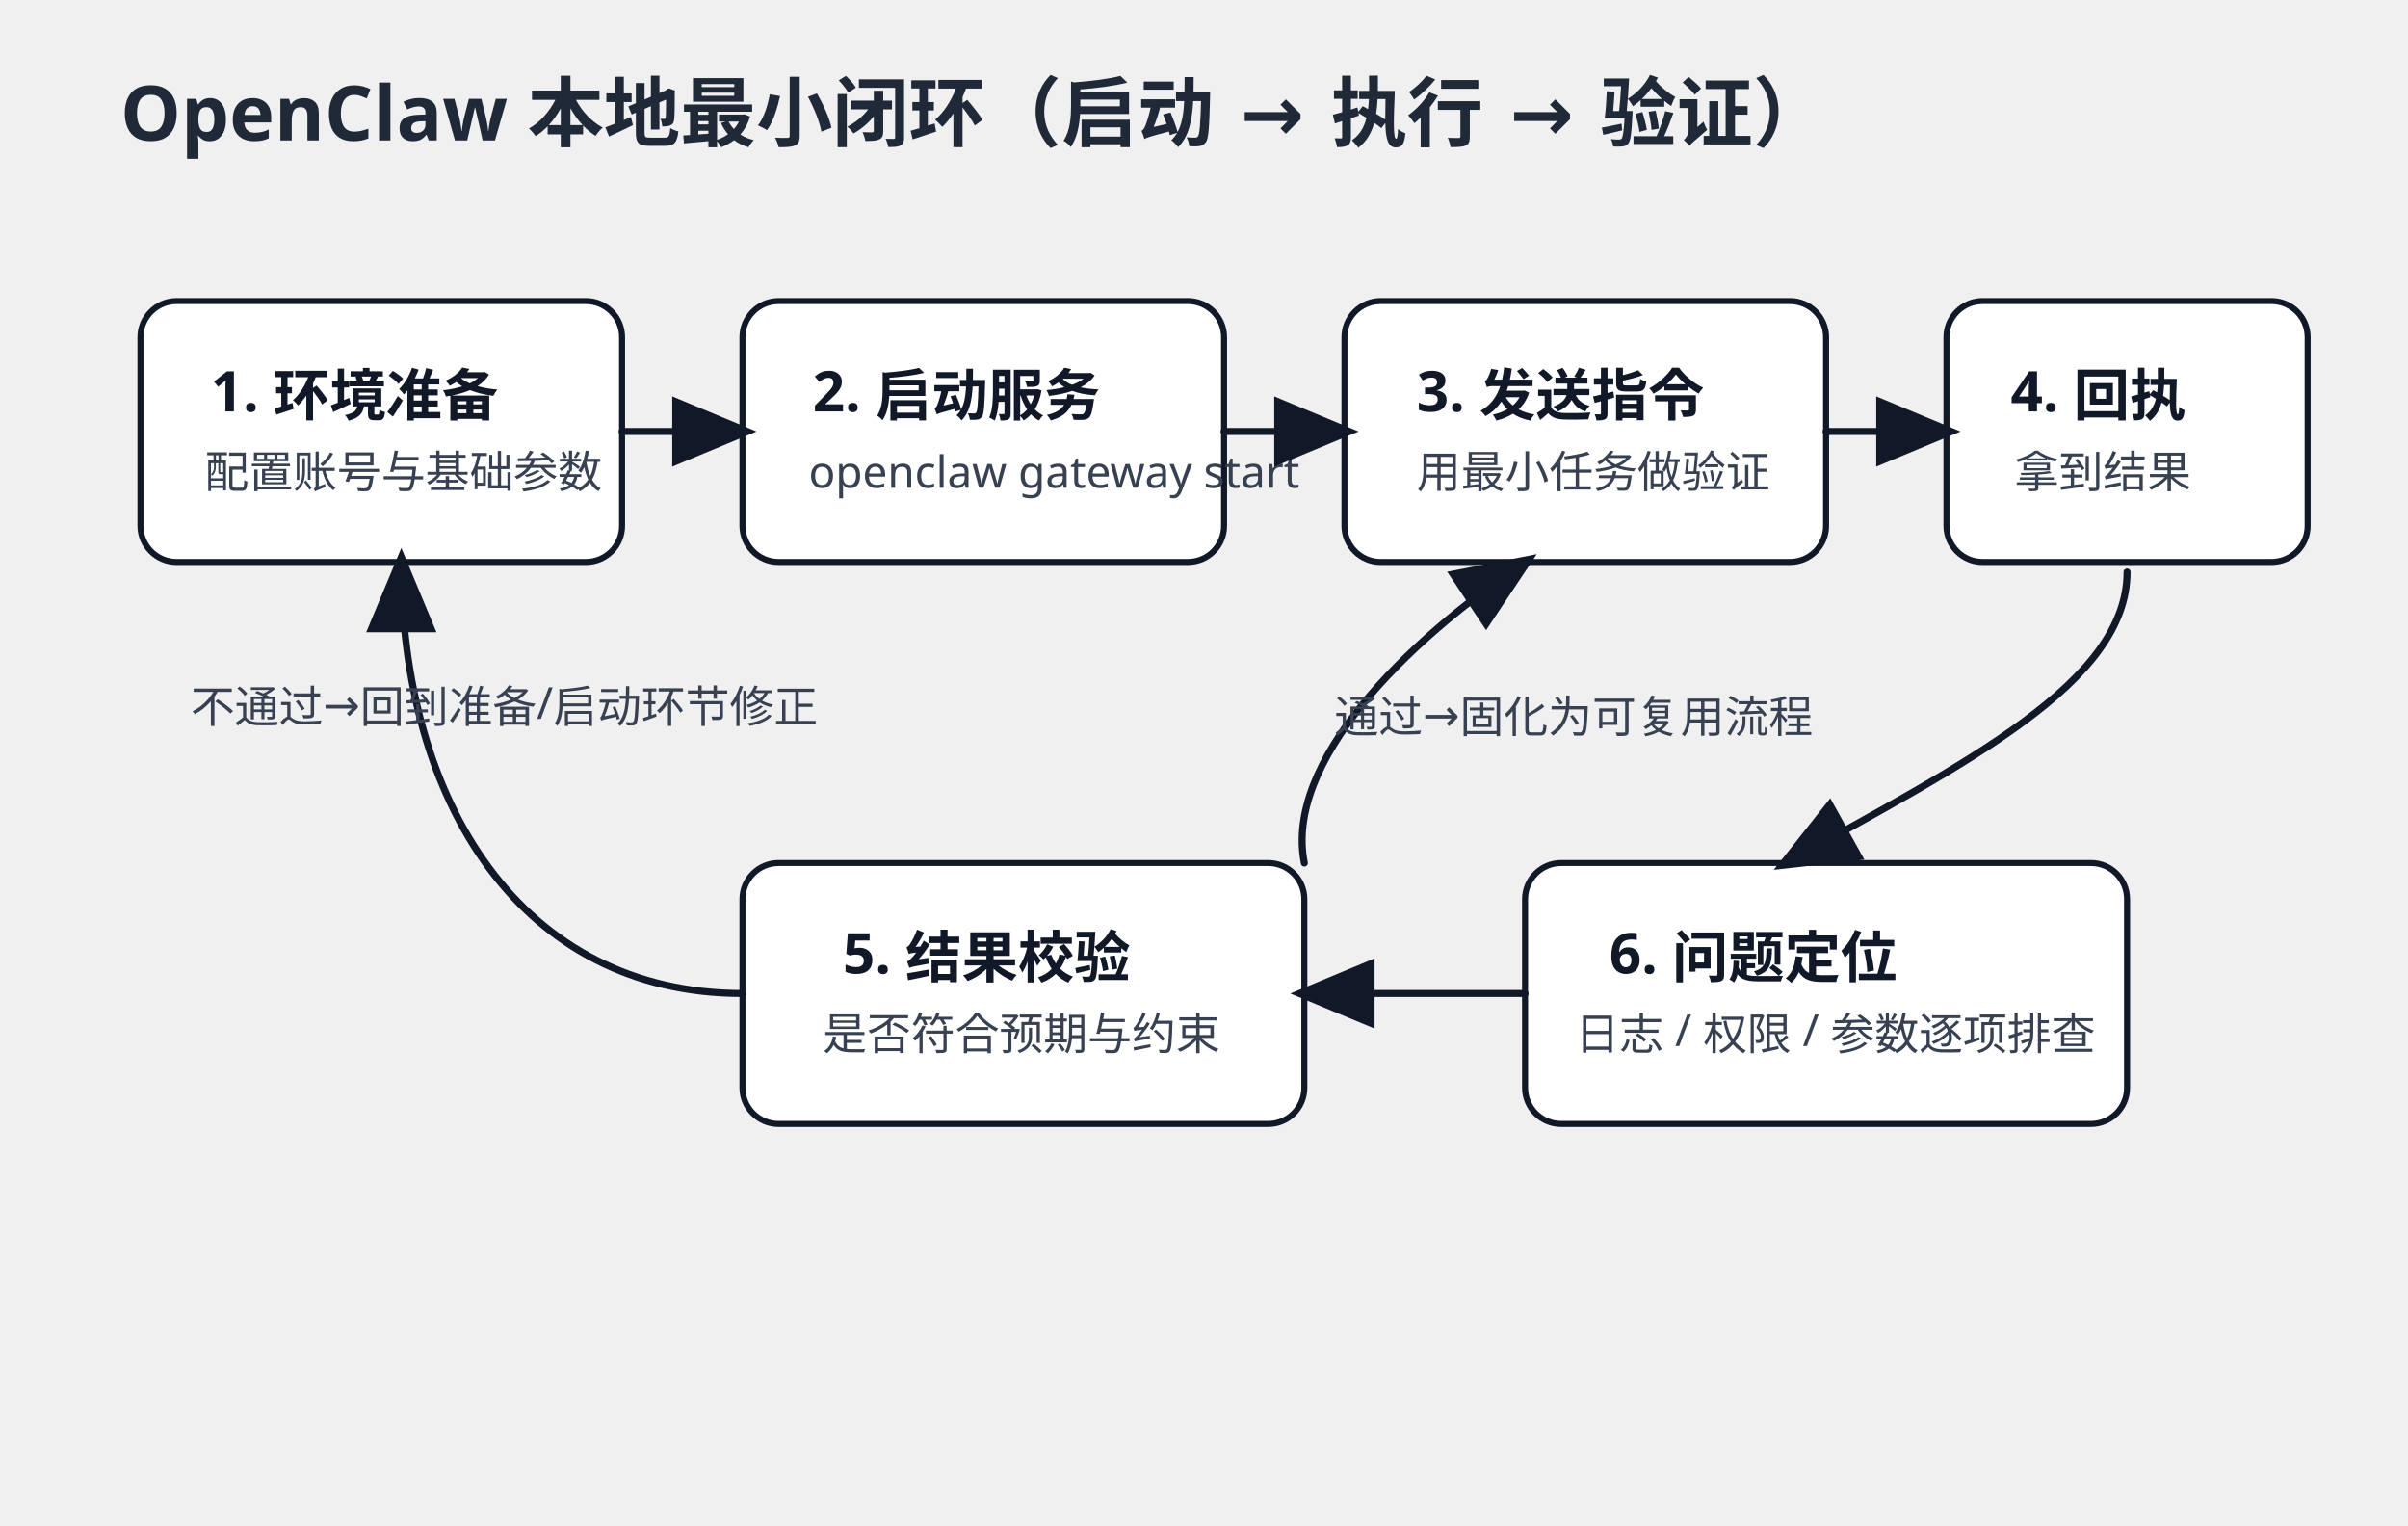
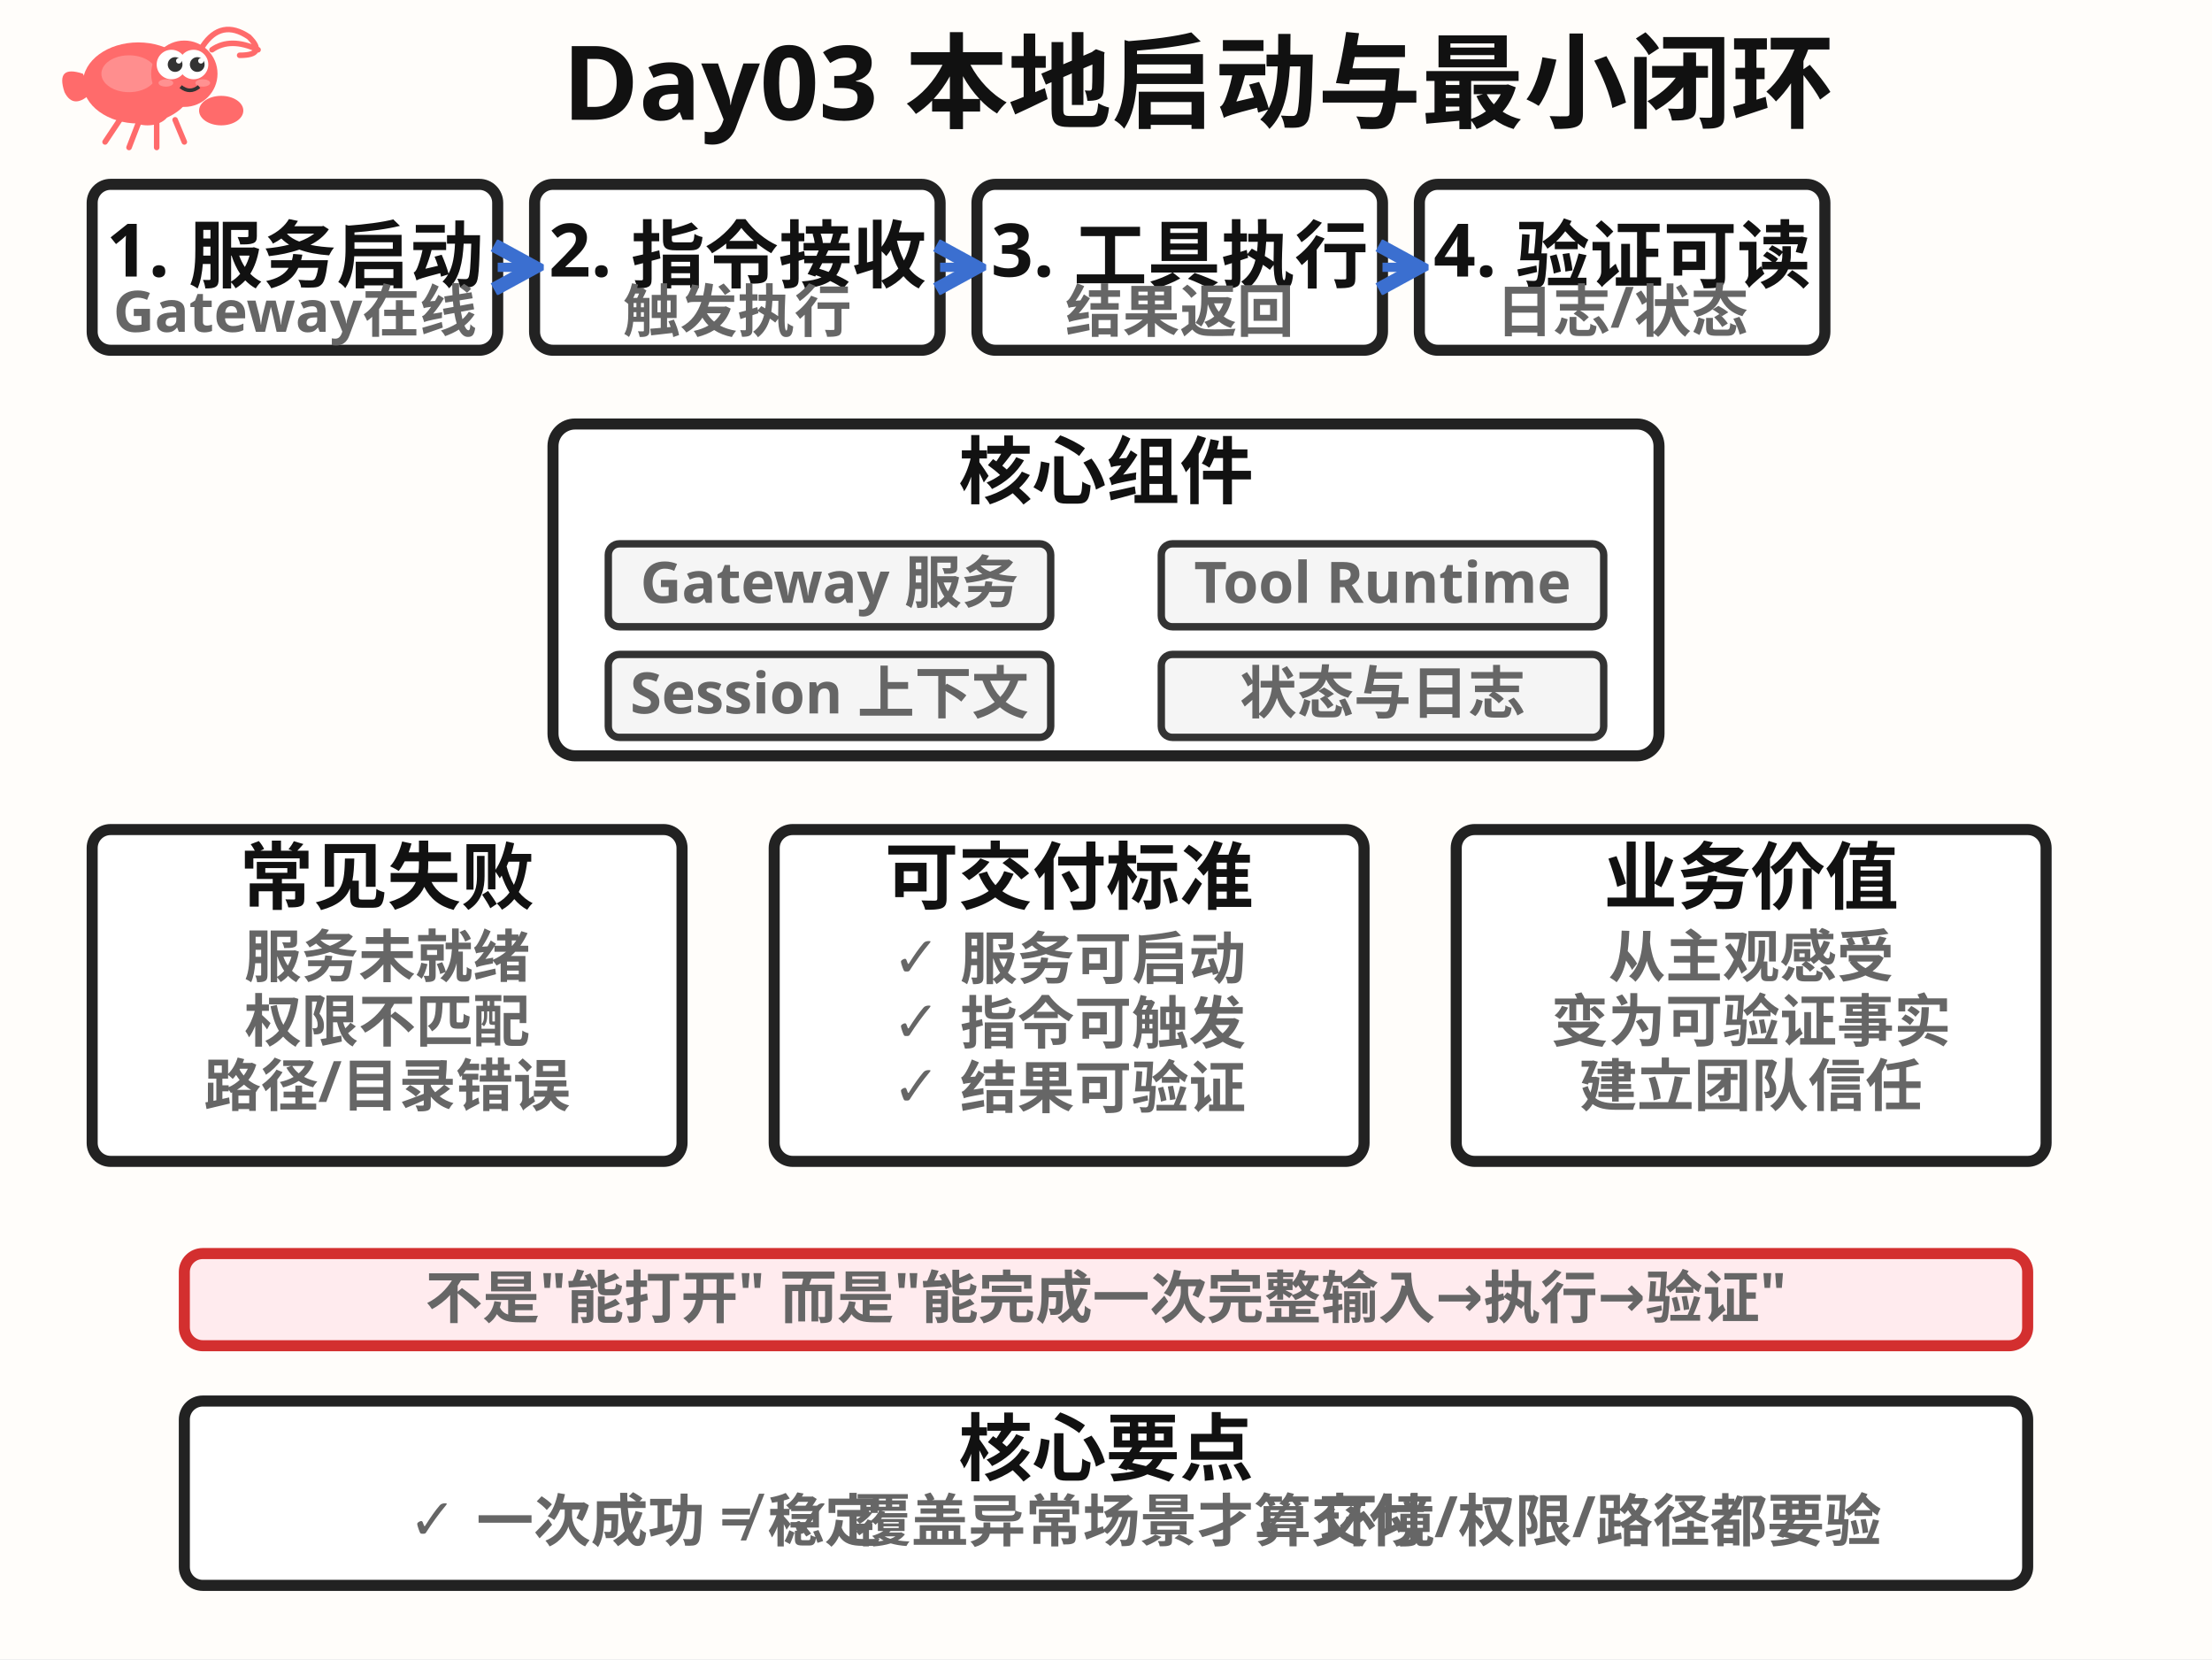
- <svg xmlns="http://www.w3.org/2000/svg" width="1200" height="760" viewBox="0 0 1200 760">
+ <svg xmlns="http://www.w3.org/2000/svg" width="1200" height="900" viewBox="0 0 1200 900">
  <defs>
    <style>
-       .title { font: 700 38px 'HanziPen SC','Hannotate SC','KaiTi','STKaiti','PingFang SC',sans-serif; fill:#1f2937; }
-       .box { fill:#fff; stroke:#111827; stroke-width:3; rx:18; ry:18; }
-       .txt { font: 600 28px 'HanziPen SC','Hannotate SC','KaiTi','STKaiti','PingFang SC',sans-serif; fill:#111827; }
-       .sub { font: 500 22px 'HanziPen SC','Hannotate SC','KaiTi','STKaiti','PingFang SC',sans-serif; fill:#374151; }
-       .arrow { stroke:#111827; stroke-width:3.5; fill:none; stroke-linecap:round; stroke-linejoin:round; }
+       .bg{fill:#fffdfa}
+       .title{font:700 56px 'HanziPen SC','Hannotate SC','KaiTi','STKaiti','PingFang SC','Microsoft YaHei',sans-serif;fill:#111}
+       .text{font:700 40px 'HanziPen SC','Hannotate SC','KaiTi','STKaiti','PingFang SC','Microsoft YaHei',sans-serif;fill:#111}
+       .label{font:600 31px 'HanziPen SC','Hannotate SC','KaiTi','STKaiti','PingFang SC','Microsoft YaHei',sans-serif;fill:#666}
+       .box{fill:#fff;stroke:#222;stroke-width:6}
+       .box-highlight{fill:#fff;stroke:#d32f2f;stroke-width:8}
+       .box2{fill:#f5f5f5;stroke:#333;stroke-width:4}
+       .arr{stroke:#3b6fd0;stroke-width:5;fill:none;marker-end:url(#a)}
+       .highlight{fill:#fff3e0;stroke:#ff9800;stroke-width:5}
+       .highlight-red{fill:#ffebee;stroke:#d32f2f;stroke-width:6}
    </style>
-     <marker id="arrowHead" markerWidth="12" markerHeight="10" refX="10" refY="5" orient="auto">
-       <path d="M0,0 L12,5 L0,10" fill="#111827" />
+     <marker id="a" markerWidth="6" markerHeight="6" refX="5" refY="3" orient="auto">
+       <path d="M0.6,0.6 L5,3 L0.6,5.4" fill="none" stroke="#3b6fd0" stroke-width="1.5" />
    </marker>
  </defs>
-   <text x="60" y="70" class="title">OpenClaw 本地最小闭环（启动 → 执行 → 验证）</text>
-   <rect x="70" y="150" width="240" height="130" class="box" />
-   <text x="105" y="205" class="txt">1. 环境准备</text>
-   <text x="102" y="243" class="sub">配置账号与基础参数</text>
-   <rect x="370" y="150" width="240" height="130" class="box" />
-   <text x="405" y="205" class="txt">2. 启动服务</text>
-   <text x="403" y="243" class="sub">openclaw gateway start</text>
-   <rect x="670" y="150" width="240" height="130" class="box" />
-   <text x="706" y="205" class="txt">3. 发送指令</text>
-   <text x="706" y="243" class="sub">用最小任务做验证</text>
-   <rect x="970" y="150" width="180" height="130" class="box" />
-   <text x="1002" y="205" class="txt">4. 回执</text>
-   <text x="1004" y="243" class="sub">拿到结果</text>
-   <rect x="370" y="430" width="280" height="130" class="box" />
-   <text x="420" y="485" class="txt">5. 结果校验</text>
-   <text x="410" y="523" class="sub">是否符合预期与约束</text>
-   <rect x="760" y="430" width="300" height="130" class="box" />
-   <text x="802" y="485" class="txt">6. 问题定位</text>
-   <text x="785" y="523" class="sub">日志 / 权限 / 参数逐项排查</text>
-   <path d="M310 215 C330 215, 345 215, 370 215" class="arrow" marker-end="url(#arrowHead)" />
-   <path d="M610 215 C630 215, 645 215, 670 215" class="arrow" marker-end="url(#arrowHead)" />
-   <path d="M910 215 C930 215, 945 215, 970 215" class="arrow" marker-end="url(#arrowHead)" />
-   <path d="M1060 285 C1060 340, 980 380, 890 430" class="arrow" marker-end="url(#arrowHead)" />
-   <path d="M760 495 C720 495, 690 495, 650 495" class="arrow" marker-end="url(#arrowHead)" />
-   <path d="M370 495 C260 495, 200 400, 200 280" class="arrow" marker-end="url(#arrowHead)" />
-   <text x="95" y="360" class="sub">不通过→回到准备/启动环节修正</text>
-   <path d="M650 430 C640 380, 700 320, 760 280" class="arrow" marker-end="url(#arrowHead)" />
-   <text x="665" y="365" class="sub">通过→固化为可复用流程</text>
+   <rect class="bg" x="0" y="0" width="1200" height="900" />
+   <g transform="translate(25, 5)">
+     <ellipse fill="#FF6B6B" cx="50" cy="40" rx="30" ry="22" />
+     <ellipse fill="#FF8E8E" cx="45" cy="35" rx="15" ry="10" />
+     <circle fill="#FF6B6B" cx="75" cy="35" r="18" />
+     <circle fill="#fff" cx="80" cy="30" r="8" />
+     <circle fill="#fff" cx="68" cy="30" r="8" />
+     <circle fill="#333" cx="82" cy="30" r="4" />
+     <circle fill="#333" cx="70" cy="30" r="4" />
+     <circle fill="#fff" cx="84" cy="28" r="1.5" />
+     <circle fill="#fff" cx="72" cy="28" r="1.5" />
+     <ellipse fill="#FFAAAA" cx="85" cy="40" rx="4" ry="2" opacity="0.6" />
+     <ellipse fill="#FFAAAA" cx="65" cy="40" rx="4" ry="2" opacity="0.6" />
+     <path stroke="#333" stroke-width="2" fill="none" d="M73,42 Q78,46 83,42" />
+     <path stroke="#FF6B6B" stroke-width="3" fill="none" stroke-linecap="round" d="M85,20 Q95,5 110,15 Q120,25 105,25" />
+     <path stroke="#FF6B6B" stroke-width="3" fill="none" stroke-linecap="round" d="M90,22 Q100,15 115,22" />
+     <ellipse fill="#FF6B6B" cx="55" cy="55" rx="12" ry="8" />
+     <ellipse fill="#FF6B6B" cx="95" cy="55" rx="12" ry="8" />
+     <line stroke="#FF6B6B" stroke-width="3" stroke-linecap="round" x1="40" y1="60" x2="32" y2="72" />
+     <line stroke="#FF6B6B" stroke-width="3" stroke-linecap="round" x1="50" y1="62" x2="45" y2="75" />
+     <line stroke="#FF6B6B" stroke-width="3" stroke-linecap="round" x1="60" y1="62" x2="60" y2="75" />
+     <line stroke="#FF6B6B" stroke-width="3" stroke-linecap="round" x1="70" y1="60" x2="75" y2="72" />
+     <path fill="#FF6B6B" d="M20,35 Q5,30 10,45 Q15,55 25,45" />
+   </g>
+   <text class="title" x="650" y="65" text-anchor="middle">Day03 本地启动与最小闭环</text>
+   <rect class="box" x="50" y="100" width="220" height="90" rx="10" />
+   <text class="text" x="160" y="150" text-anchor="middle">1. 服务启动</text>
+   <text class="label" x="160" y="180" text-anchor="middle">Gateway在线</text>
+   <rect class="box" x="290" y="100" width="220" height="90" rx="10" />
+   <text class="text" x="400" y="150" text-anchor="middle">2. 指令接收</text>
+   <text class="label" x="400" y="180" text-anchor="middle">触发执行</text>
+   <rect class="box" x="530" y="100" width="220" height="90" rx="10" />
+   <text class="text" x="640" y="150" text-anchor="middle">3. 工具执行</text>
+   <text class="label" x="640" y="180" text-anchor="middle">结果返回</text>
+   <rect class="box" x="770" y="100" width="220" height="90" rx="10" />
+   <text class="text" x="880" y="150" text-anchor="middle">4. 验证可读</text>
+   <text class="label" x="880" y="180" text-anchor="middle">日志/状态</text>
+   <path class="arr" d="M270,145 L290,145" />
+   <path class="arr" d="M510,145 L530,145" />
+   <path class="arr" d="M750,145 L770,145" />
+   <rect class="box" x="300" y="230" width="600" height="180" rx="12" fill="#f8f9fa" stroke="#333" stroke-width="4" />
+   <text class="text" x="600" y="270" text-anchor="middle">核心组件</text>
+   <rect class="box2" x="330" y="295" width="240" height="45" rx="6" />
+   <text class="label" x="450" y="327" text-anchor="middle">Gateway 服务</text>
+   <rect class="box2" x="330" y="355" width="240" height="45" rx="6" />
+   <text class="label" x="450" y="387" text-anchor="middle">Session 上下文</text>
+   <rect class="box2" x="630" y="295" width="240" height="45" rx="6" />
+   <text class="label" x="750" y="327" text-anchor="middle">Tool Runtime</text>
+   <rect class="box2" x="630" y="355" width="240" height="45" rx="6" />
+   <text class="label" x="750" y="387" text-anchor="middle">状态与日志</text>
+   <rect class="box" x="50" y="450" width="320" height="180" rx="10" fill="#fff5f5" stroke="#e57373" stroke-width="4" />
+   <text class="text" x="210" y="490" text-anchor="middle" fill="#c62828">常见失败</text>
+   <text class="label" x="210" y="530" text-anchor="middle">服务未就绪</text>
+   <text class="label" x="210" y="565" text-anchor="middle">权限不匹配</text>
+   <text class="label" x="210" y="600" text-anchor="middle">路径/目录错误</text>
+   <rect class="box" x="420" y="450" width="320" height="180" rx="10" fill="#f5fff5" stroke="#66bb6a" stroke-width="4" />
+   <text class="text" x="580" y="490" text-anchor="middle" fill="#2e7d32">可交付标准</text>
+   <text class="label" x="580" y="530" text-anchor="middle">✓ 服务可启动</text>
+   <text class="label" x="580" y="565" text-anchor="middle">✓ 指令可触发</text>
+   <text class="label" x="580" y="600" text-anchor="middle">✓ 结果可验证</text>
+   <rect class="box" x="790" y="450" width="320" height="180" rx="10" fill="#e3f2fd" stroke="#1976d2" stroke-width="4" />
+   <text class="text" x="950" y="490" text-anchor="middle" fill="#1565c0">业务价值</text>
+   <text class="label" x="950" y="530" text-anchor="middle">从主观感受</text>
+   <text class="label" x="950" y="565" text-anchor="middle">变为可验证事实</text>
+   <text class="label" x="950" y="600" text-anchor="middle">建立团队信任</text>
+   <rect class="highlight-red" x="100" y="680" width="1000" height="50" rx="10" />
+   <text class="label" x="600" y="715" text-anchor="middle">不是"能打开" 而是"能完成一次完整输入→执行→验证"</text>
+   <rect class="box" x="100" y="760" width="1000" height="100" rx="10" fill="#f5f5f5" stroke="#666" stroke-width="3" />
+   <text class="text" x="600" y="800" text-anchor="middle">核心要点</text>
+   <text class="label" x="350" y="835" text-anchor="middle">✓ 一次成功 ≠ 稳定</text>
+   <text class="label" x="600" y="835" text-anchor="middle">✓ 覆盖异常场景才算交付</text>
+   <text class="label" x="850" y="835" text-anchor="middle">✓ 环境/权限/路径都要验</text>
</svg>
